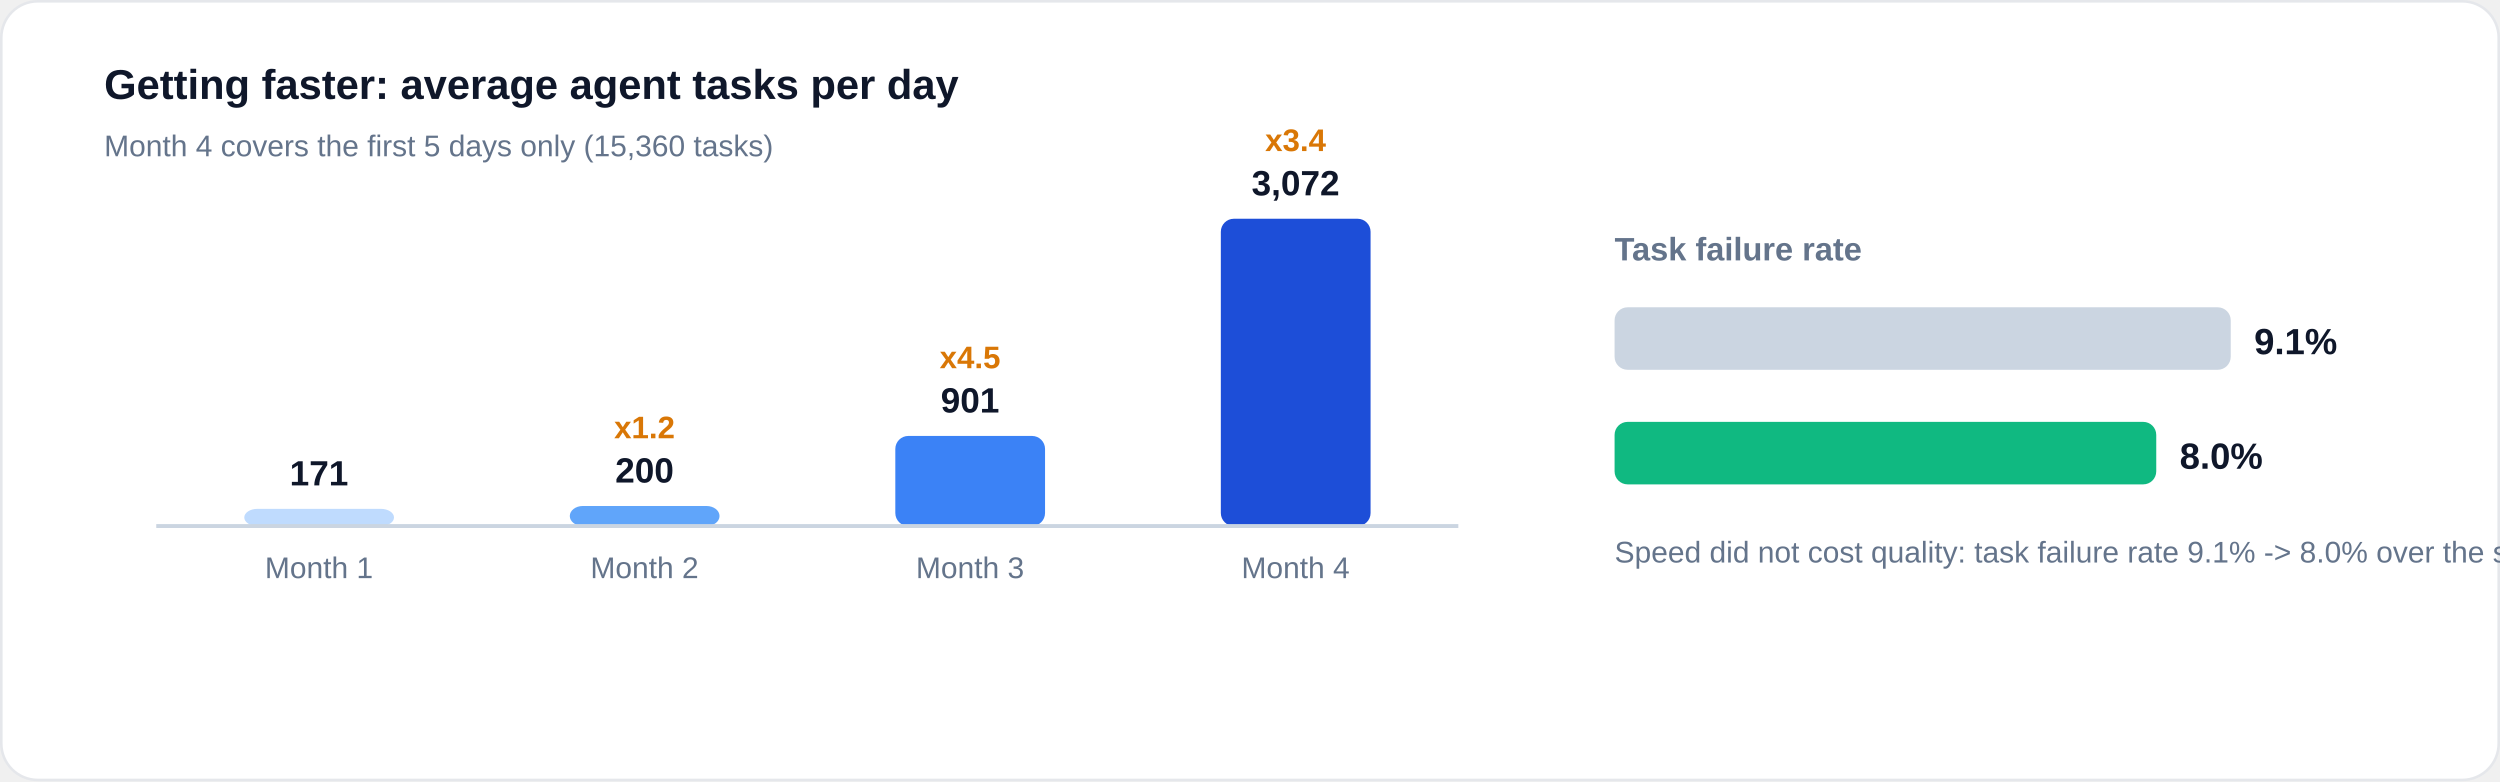
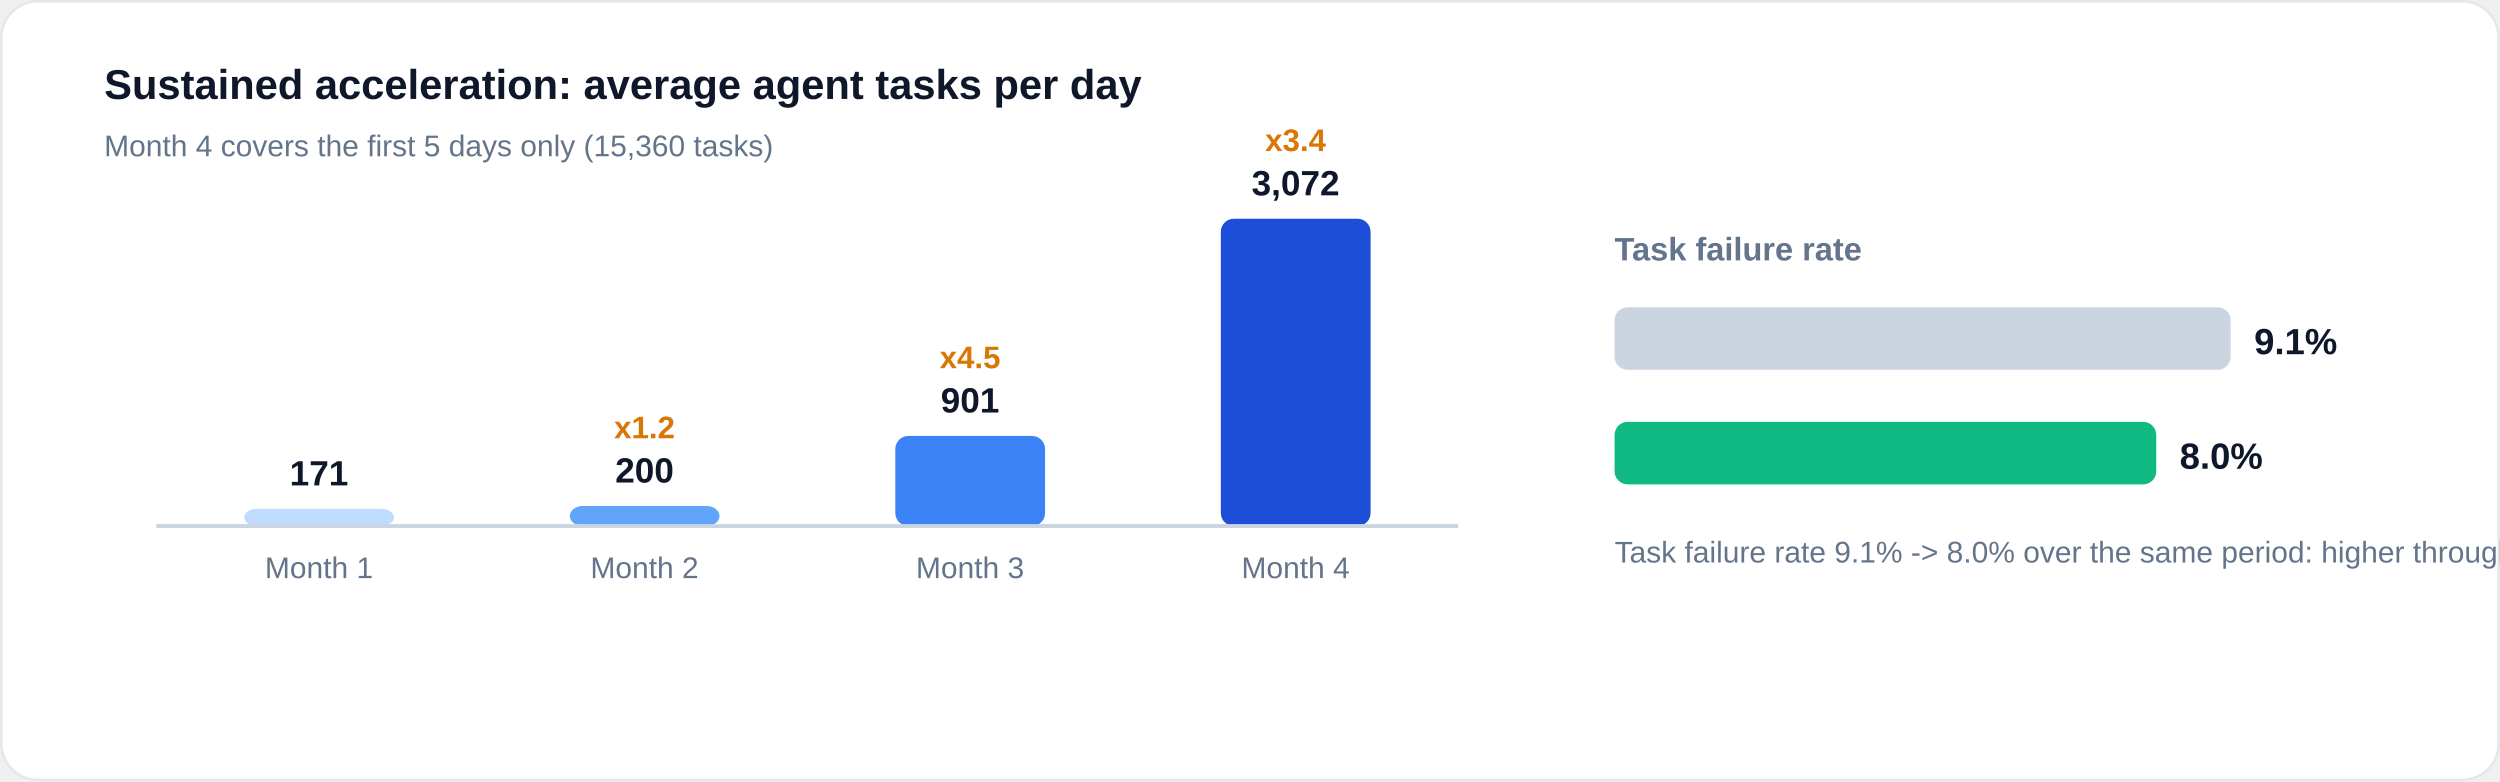
<svg xmlns="http://www.w3.org/2000/svg" width="960" height="300" viewBox="0 0 960 300" role="img" font-family="-apple-system, BlinkMacSystemFont, 'Segoe UI', 'Helvetica Neue', Arial, 'PingFang SC', 'Hiragino Sans GB', 'Microsoft YaHei', sans-serif">
  <rect x="0.5" y="0.5" width="959" height="299" rx="14" fill="#ffffff" stroke="#e5e7eb" />
-   <text x="40" y="38" font-size="16" font-weight="700" fill="#0f172a">Getting faster: average agent tasks per day</text>
+   <text x="40" y="38" font-size="16" font-weight="700" fill="#0f172a">Sustained acceleration: average agent tasks per day</text>
  <text x="40" y="60" font-size="11.5" fill="#64748b">Month 4 covers the first 5 days only (15,360 tasks)</text>
  <rect x="93.8" y="195.4" width="57.5" height="6.6" rx="5" fill="#bfdbfe" />
  <text x="122.5" y="186.4" text-anchor="middle" font-size="13.5" font-weight="700" fill="#0f172a">171</text>
  <text x="122.5" y="222" text-anchor="middle" font-size="11.5" fill="#64748b">Month 1</text>
  <rect x="218.8" y="194.3" width="57.5" height="7.7" rx="5" fill="#60a5fa" />
  <text x="247.5" y="185.3" text-anchor="middle" font-size="13.5" font-weight="700" fill="#0f172a">200</text>
  <text x="247.5" y="168.3" text-anchor="middle" font-size="12" font-weight="700" fill="#d97706">x1.2</text>
  <text x="247.5" y="222" text-anchor="middle" font-size="11.5" fill="#64748b">Month 2</text>
  <rect x="343.8" y="167.4" width="57.5" height="34.6" rx="5" fill="#3b82f6" />
  <text x="372.5" y="158.4" text-anchor="middle" font-size="13.5" font-weight="700" fill="#0f172a">901</text>
  <text x="372.5" y="141.4" text-anchor="middle" font-size="12" font-weight="700" fill="#d97706">x4.5</text>
  <text x="372.5" y="222" text-anchor="middle" font-size="11.5" fill="#64748b">Month 3</text>
  <rect x="468.8" y="84.0" width="57.5" height="118.0" rx="5" fill="#1d4ed8" />
  <text x="497.5" y="75.0" text-anchor="middle" font-size="13.5" font-weight="700" fill="#0f172a">3,072</text>
  <text x="497.5" y="58.0" text-anchor="middle" font-size="12" font-weight="700" fill="#d97706">x3.4</text>
  <text x="497.5" y="222" text-anchor="middle" font-size="11.5" fill="#64748b">Month 4</text>
  <line x1="60" y1="202" x2="560" y2="202" stroke="#cbd5e1" stroke-width="1.5" />
  <text x="620" y="100" font-size="12.5" font-weight="600" fill="#64748b">Task failure rate</text>
  <rect x="620" y="118" width="236.6" height="24" rx="5" fill="#cbd5e1" />
  <text x="865.6" y="136" font-size="14" font-weight="700" fill="#0f172a">9.1%</text>
  <rect x="620" y="162" width="208.0" height="24" rx="5" fill="#10b981" />
  <text x="837.0" y="180" font-size="14" font-weight="700" fill="#0f172a">8.0%</text>
-   <text x="620" y="216" font-size="11.5" fill="#64748b">Speed did not cost quality: task failure rate 9.1% -&gt; 8.0% over the same period</text>
+   <text x="620" y="216" font-size="11.5" fill="#64748b">Task failure rate 9.1% -&gt; 8.0% over the same period: higher throughput without a quality regression</text>
</svg>
